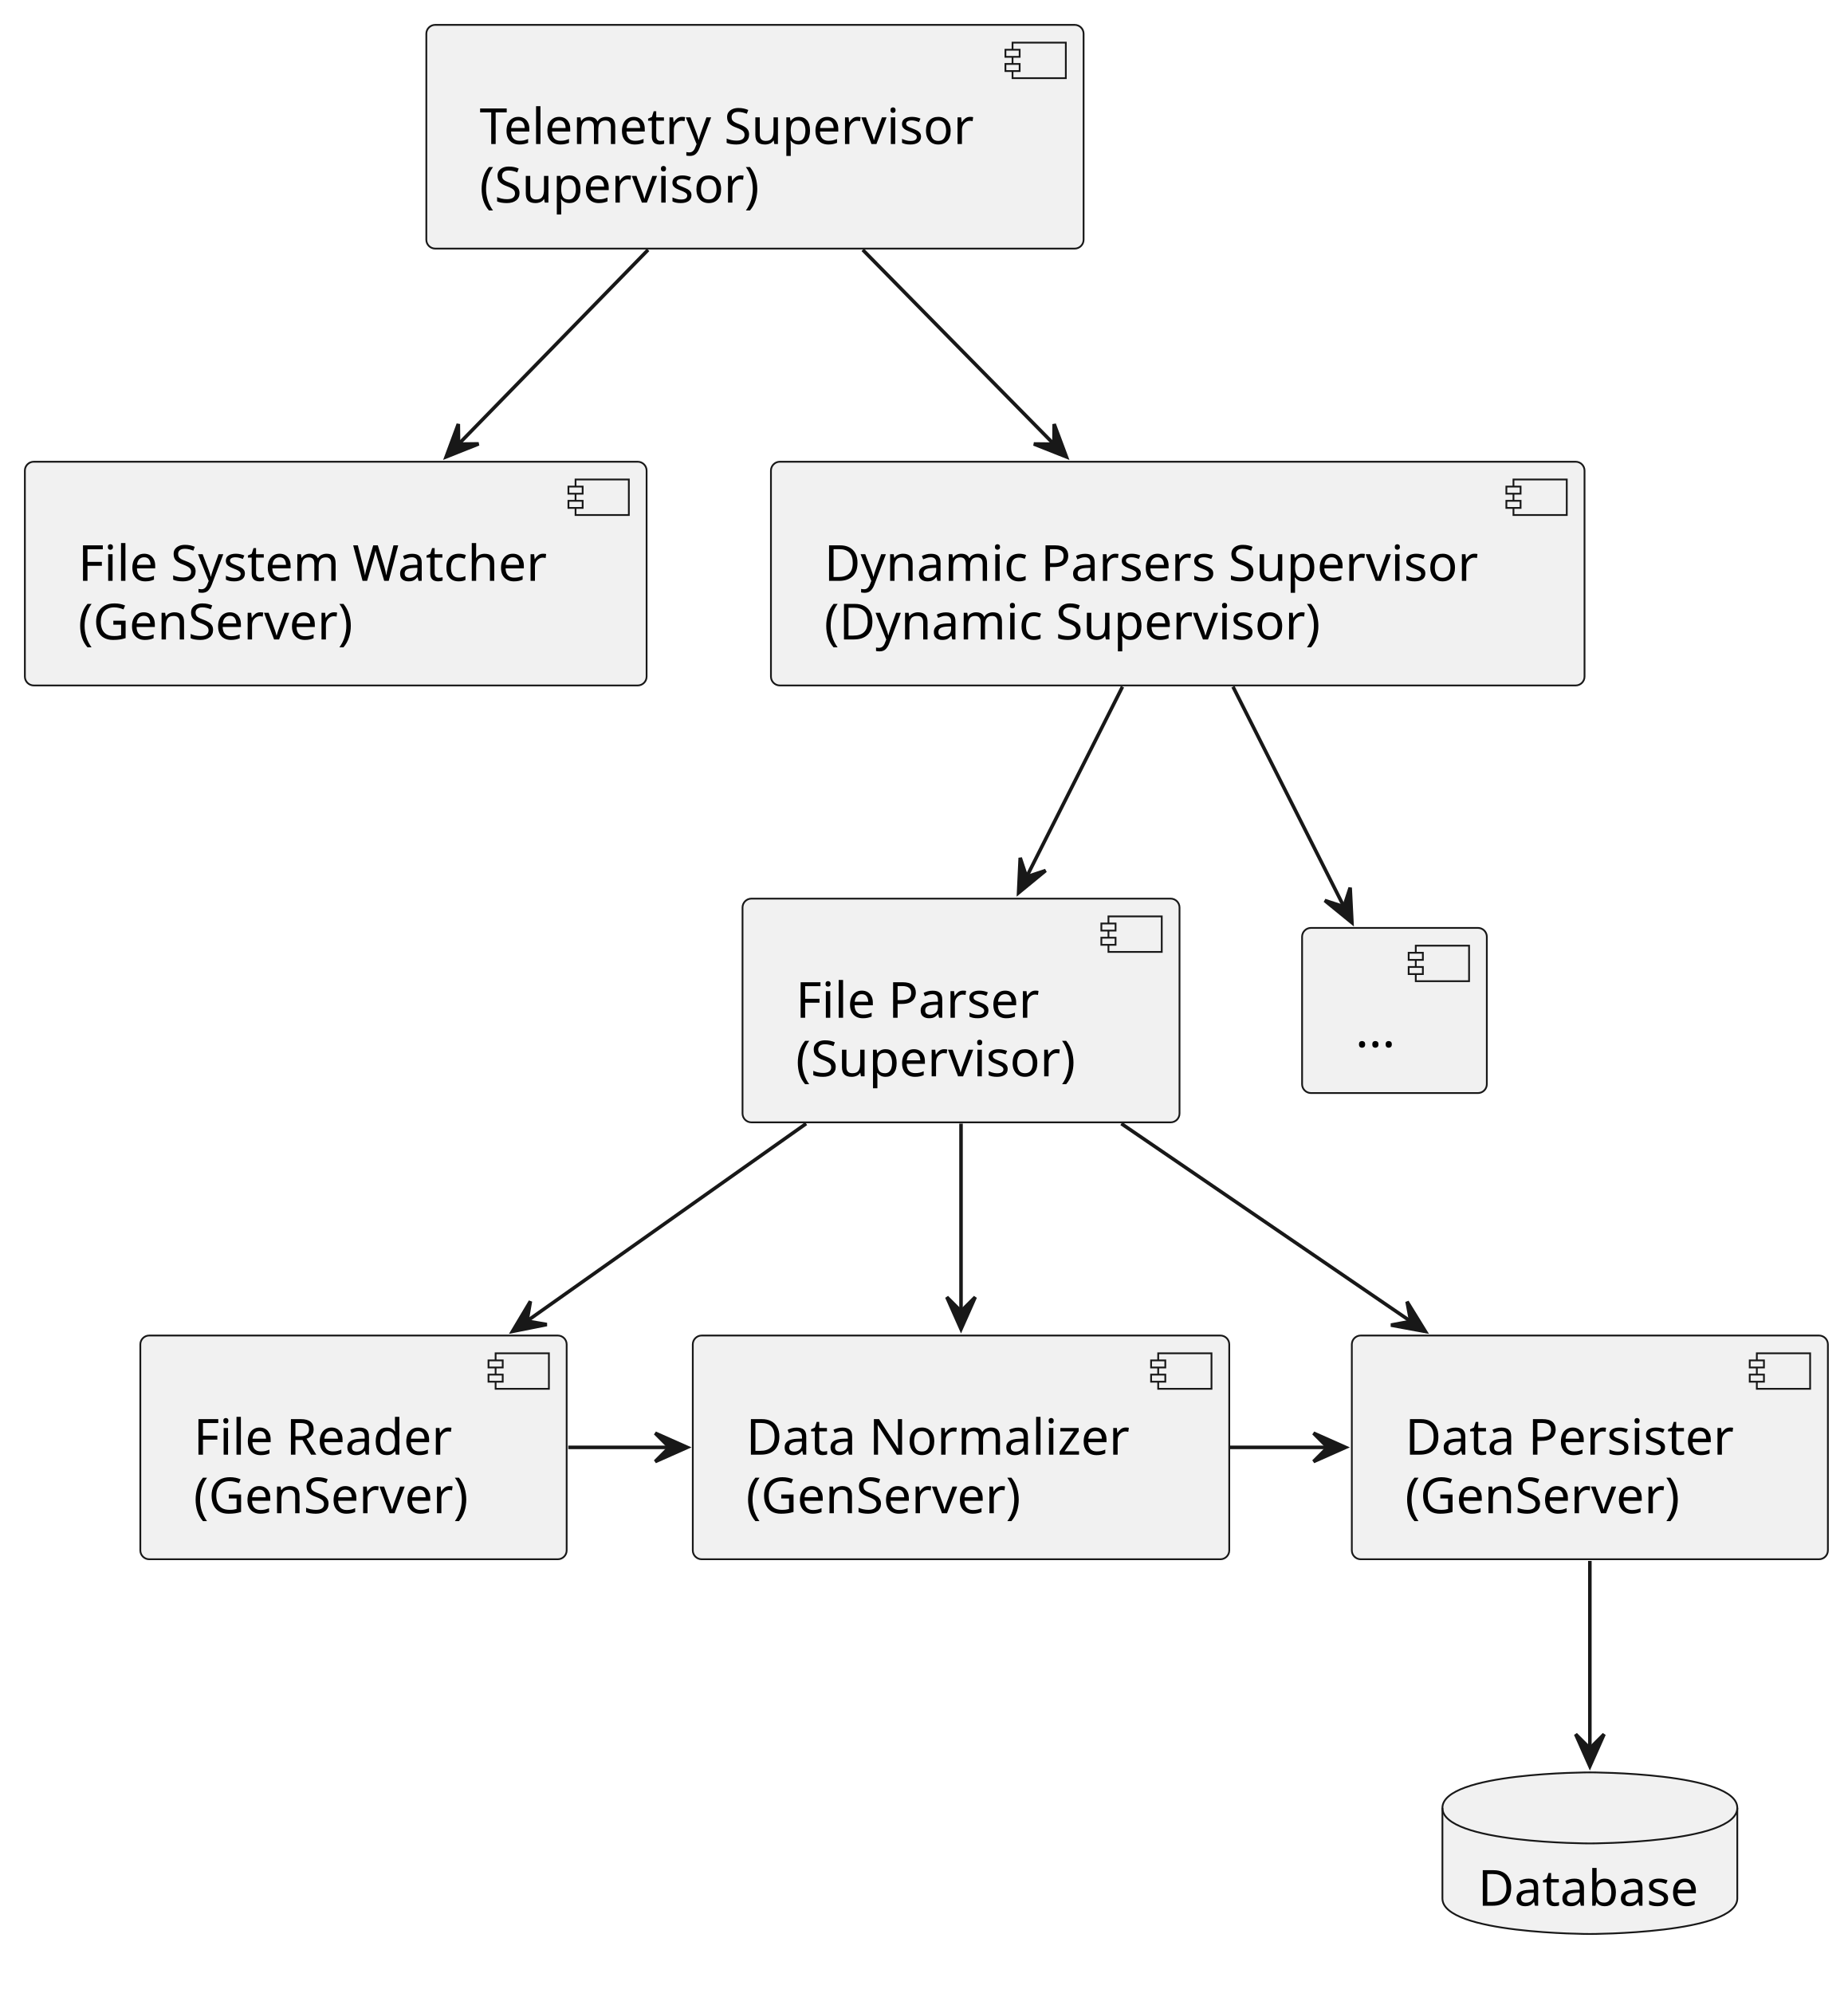
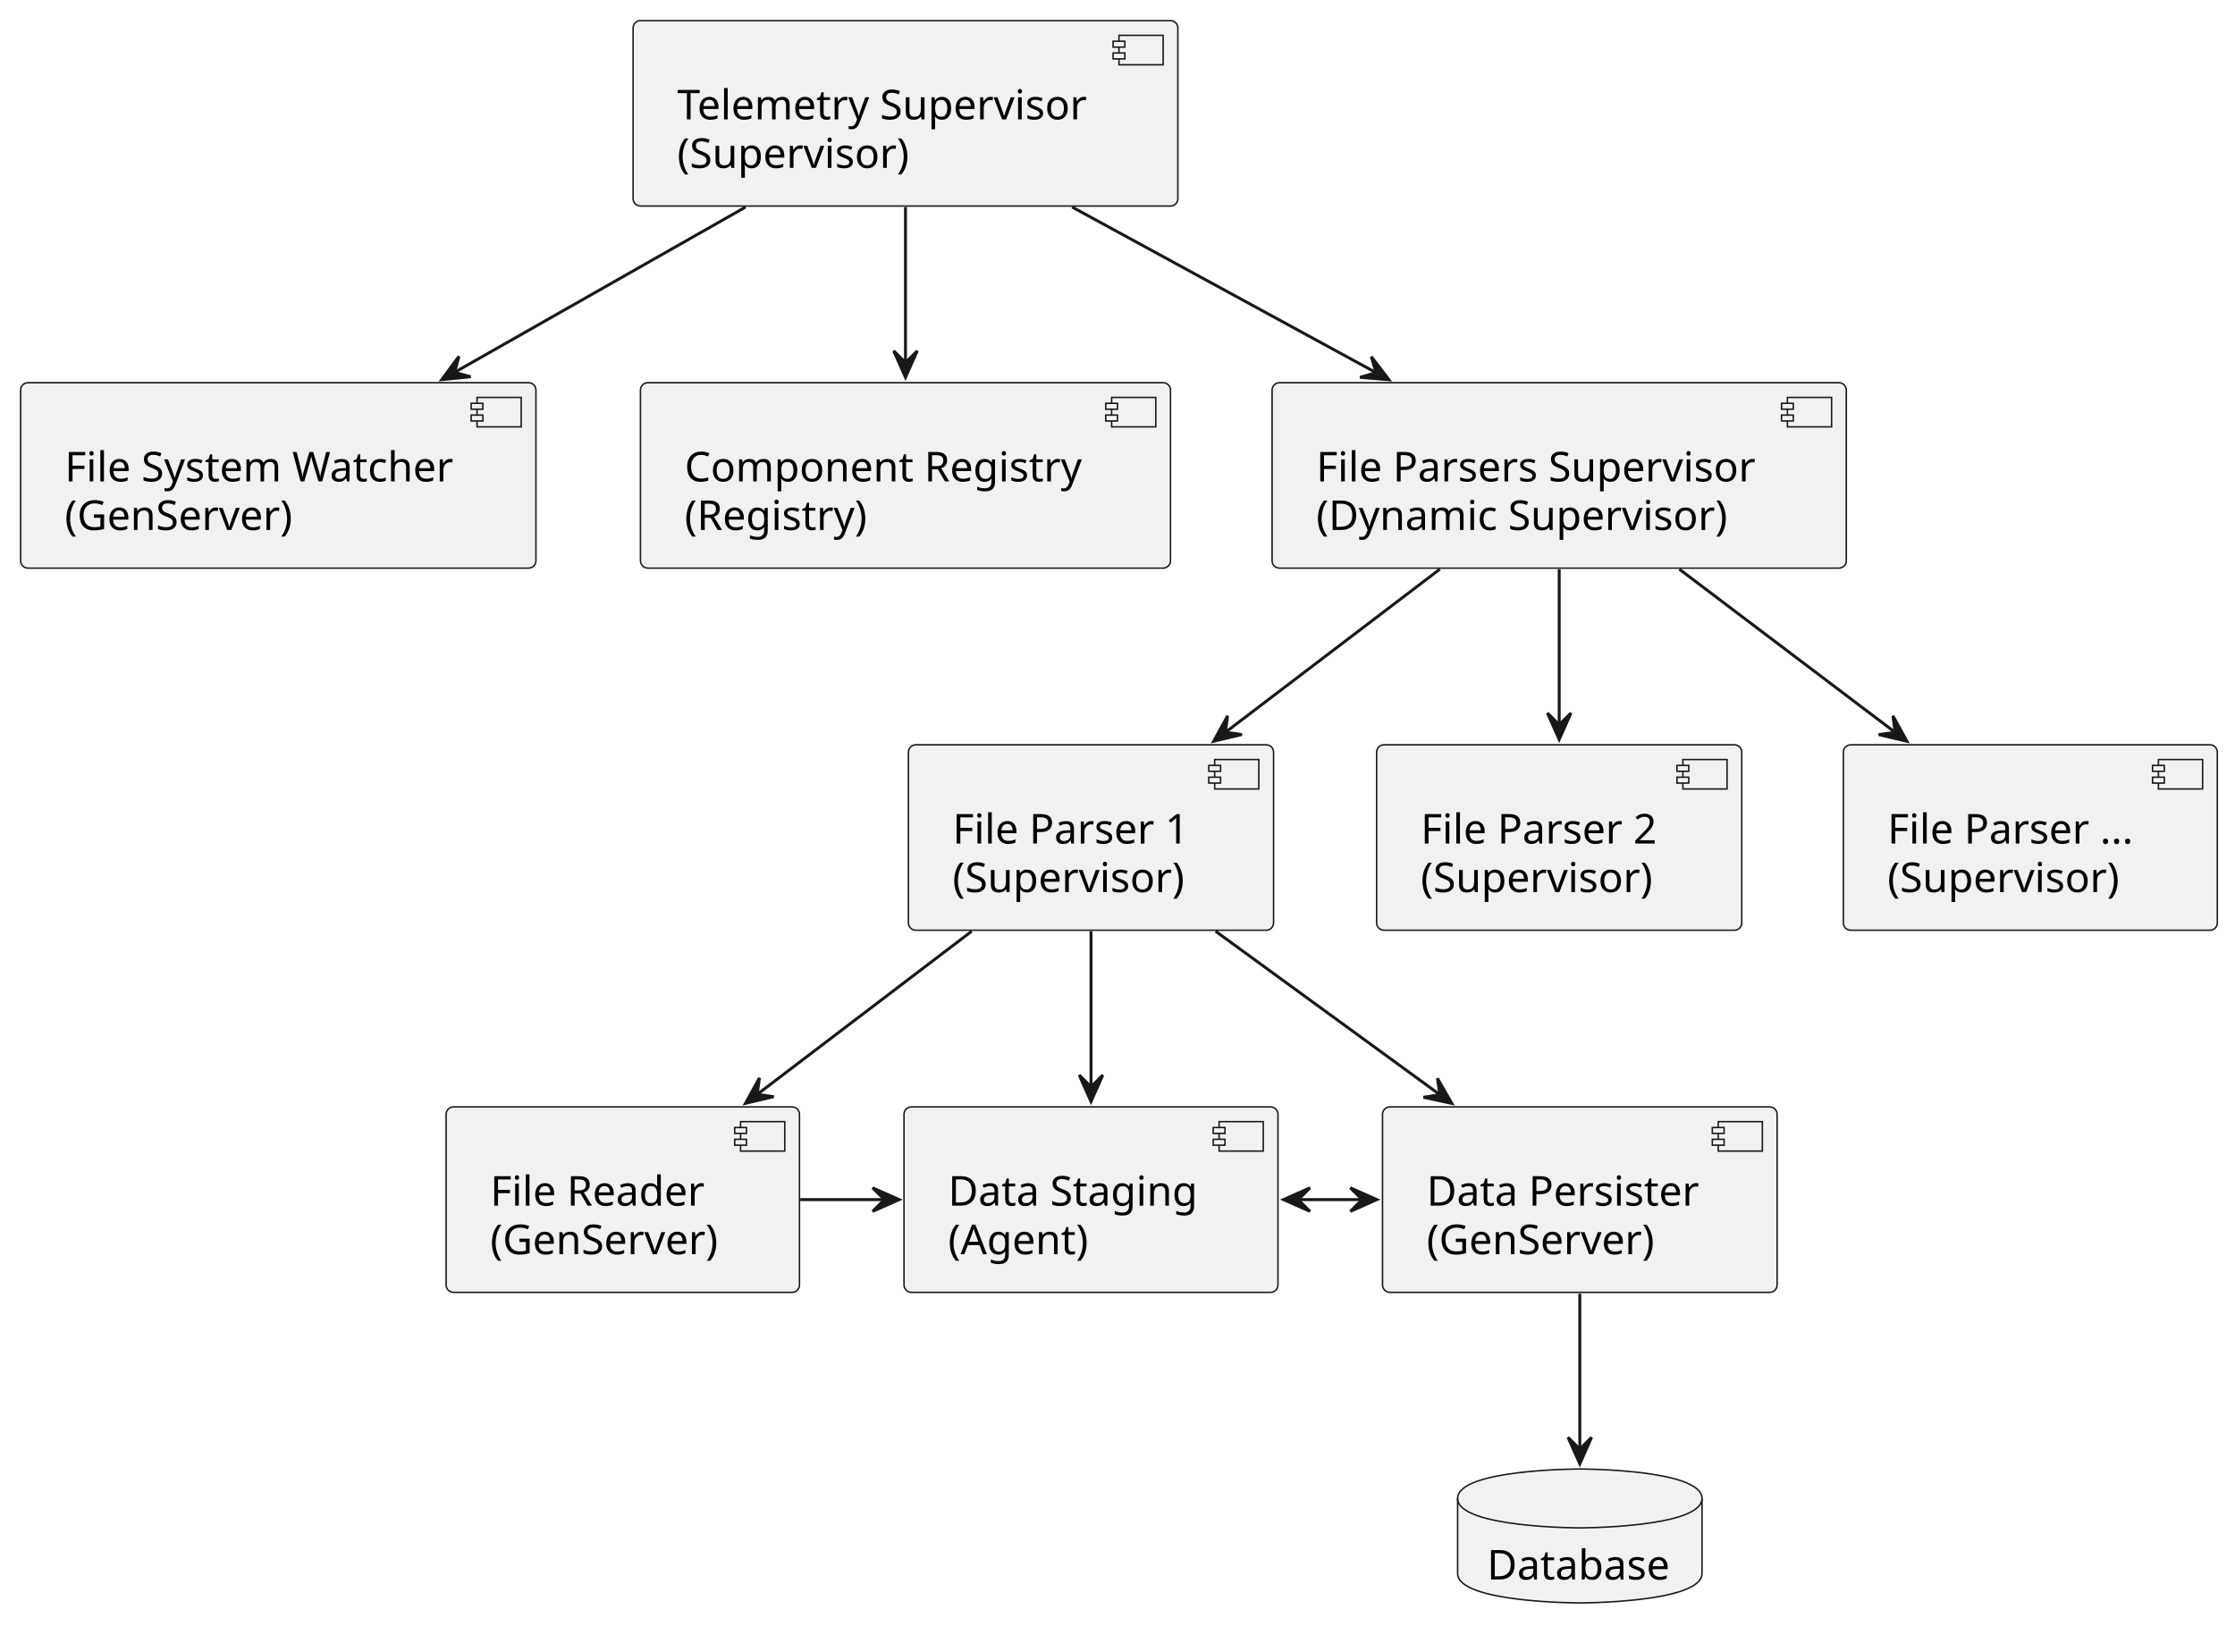
- <svg xmlns="http://www.w3.org/2000/svg" contentStyleType="text/css" height="561px" preserveAspectRatio="none" style="width:520px;height:561px;background:#FFFFFF;" version="1.1" viewBox="0 0 520 561" width="520px" zoomAndPan="magnify">
+ <svg xmlns="http://www.w3.org/2000/svg" contentStyleType="text/css" height="561px" preserveAspectRatio="none" style="width:759px;height:561px;background:#FFFFFF;" version="1.1" viewBox="0 0 759 561" width="759px" zoomAndPan="magnify">
  <defs />
  <g>
    <g id="elem_ts">
-       <rect fill="#F1F1F1" height="62.977" rx="2.5" ry="2.5" style="stroke:#181818;stroke-width:0.5;" width="185" x="120" y="7" />
-       <rect fill="#F1F1F1" height="10" style="stroke:#181818;stroke-width:0.5;" width="15" x="285" y="12" />
-       <rect fill="#F1F1F1" height="2" style="stroke:#181818;stroke-width:0.5;" width="4" x="283" y="14" />
-       <rect fill="#F1F1F1" height="2" style="stroke:#181818;stroke-width:0.5;" width="4" x="283" y="18" />
-       <text fill="#000000" font-family="sans-serif" font-size="14" lengthAdjust="spacing" textLength="145" x="135" y="40.535">Telemetry Supervisor</text>
-       <text fill="#000000" font-family="sans-serif" font-size="14" lengthAdjust="spacing" textLength="83" x="135" y="57.023">(Supervisor)</text>
+       <rect fill="#F1F1F1" height="62.977" rx="2.5" ry="2.5" style="stroke:#181818;stroke-width:0.5;" width="185" x="215" y="7" />
+       <rect fill="#F1F1F1" height="10" style="stroke:#181818;stroke-width:0.5;" width="15" x="380" y="12" />
+       <rect fill="#F1F1F1" height="2" style="stroke:#181818;stroke-width:0.5;" width="4" x="378" y="14" />
+       <rect fill="#F1F1F1" height="2" style="stroke:#181818;stroke-width:0.5;" width="4" x="378" y="18" />
+       <text fill="#000000" font-family="sans-serif" font-size="14" lengthAdjust="spacing" textLength="145" x="230" y="40.535">Telemetry Supervisor</text>
+       <text fill="#000000" font-family="sans-serif" font-size="14" lengthAdjust="spacing" textLength="83" x="230" y="57.023">(Supervisor)</text>
    </g>
    <g id="elem_fsw">
      <rect fill="#F1F1F1" height="62.977" rx="2.5" ry="2.5" style="stroke:#181818;stroke-width:0.5;" width="175" x="7" y="129.97" />
      <rect fill="#F1F1F1" height="10" style="stroke:#181818;stroke-width:0.5;" width="15" x="162" y="134.97" />
      <rect fill="#F1F1F1" height="2" style="stroke:#181818;stroke-width:0.5;" width="4" x="160" y="136.97" />
      <rect fill="#F1F1F1" height="2" style="stroke:#181818;stroke-width:0.5;" width="4" x="160" y="140.97" />
      <text fill="#000000" font-family="sans-serif" font-size="14" lengthAdjust="spacing" textLength="135" x="22" y="163.505">File System Watcher</text>
      <text fill="#000000" font-family="sans-serif" font-size="14" lengthAdjust="spacing" textLength="80" x="22" y="179.993">(GenServer)</text>
    </g>
+     <g id="elem_reg">
+       <rect fill="#F1F1F1" height="62.977" rx="2.5" ry="2.5" style="stroke:#181818;stroke-width:0.5;" width="180" x="217.5" y="129.97" />
+       <rect fill="#F1F1F1" height="10" style="stroke:#181818;stroke-width:0.5;" width="15" x="377.5" y="134.97" />
+       <rect fill="#F1F1F1" height="2" style="stroke:#181818;stroke-width:0.5;" width="4" x="375.5" y="136.97" />
+       <rect fill="#F1F1F1" height="2" style="stroke:#181818;stroke-width:0.5;" width="4" x="375.5" y="140.97" />
+       <text fill="#000000" font-family="sans-serif" font-size="14" lengthAdjust="spacing" textLength="140" x="232.5" y="163.505">Component Registry</text>
+       <text fill="#000000" font-family="sans-serif" font-size="14" lengthAdjust="spacing" textLength="65" x="232.5" y="179.993">(Registry)</text>
+     </g>
    <g id="elem_ds1">
-       <rect fill="#F1F1F1" height="62.977" rx="2.5" ry="2.5" style="stroke:#181818;stroke-width:0.5;" width="229" x="217" y="129.97" />
-       <rect fill="#F1F1F1" height="10" style="stroke:#181818;stroke-width:0.5;" width="15" x="426" y="134.97" />
-       <rect fill="#F1F1F1" height="2" style="stroke:#181818;stroke-width:0.5;" width="4" x="424" y="136.97" />
-       <rect fill="#F1F1F1" height="2" style="stroke:#181818;stroke-width:0.5;" width="4" x="424" y="140.97" />
-       <text fill="#000000" font-family="sans-serif" font-size="14" lengthAdjust="spacing" textLength="189" x="232" y="163.505">Dynamic Parsers Supervisor</text>
-       <text fill="#000000" font-family="sans-serif" font-size="14" lengthAdjust="spacing" textLength="145" x="232" y="179.993">(Dynamic Supervisor)</text>
+       <rect fill="#F1F1F1" height="62.977" rx="2.5" ry="2.5" style="stroke:#181818;stroke-width:0.5;" width="195" x="432" y="129.97" />
+       <rect fill="#F1F1F1" height="10" style="stroke:#181818;stroke-width:0.5;" width="15" x="607" y="134.97" />
+       <rect fill="#F1F1F1" height="2" style="stroke:#181818;stroke-width:0.5;" width="4" x="605" y="136.97" />
+       <rect fill="#F1F1F1" height="2" style="stroke:#181818;stroke-width:0.5;" width="4" x="605" y="140.97" />
+       <text fill="#000000" font-family="sans-serif" font-size="14" lengthAdjust="spacing" textLength="155" x="447" y="163.505">File Parsers Supervisor</text>
+       <text fill="#000000" font-family="sans-serif" font-size="14" lengthAdjust="spacing" textLength="145" x="447" y="179.993">(Dynamic Supervisor)</text>
    </g>
-     <g id="elem_fpsa">
-       <rect fill="#F1F1F1" height="62.977" rx="2.5" ry="2.5" style="stroke:#181818;stroke-width:0.5;" width="123" x="209" y="252.95" />
-       <rect fill="#F1F1F1" height="10" style="stroke:#181818;stroke-width:0.5;" width="15" x="312" y="257.95" />
-       <rect fill="#F1F1F1" height="2" style="stroke:#181818;stroke-width:0.5;" width="4" x="310" y="259.95" />
-       <rect fill="#F1F1F1" height="2" style="stroke:#181818;stroke-width:0.5;" width="4" x="310" y="263.95" />
-       <text fill="#000000" font-family="sans-serif" font-size="14" lengthAdjust="spacing" textLength="71" x="224" y="286.485">File Parser</text>
-       <text fill="#000000" font-family="sans-serif" font-size="14" lengthAdjust="spacing" textLength="83" x="224" y="302.973">(Supervisor)</text>
+     <g id="elem_fp1">
+       <rect fill="#F1F1F1" height="62.977" rx="2.5" ry="2.5" style="stroke:#181818;stroke-width:0.5;" width="124" x="308.5" y="252.95" />
+       <rect fill="#F1F1F1" height="10" style="stroke:#181818;stroke-width:0.5;" width="15" x="412.5" y="257.95" />
+       <rect fill="#F1F1F1" height="2" style="stroke:#181818;stroke-width:0.5;" width="4" x="410.5" y="259.95" />
+       <rect fill="#F1F1F1" height="2" style="stroke:#181818;stroke-width:0.5;" width="4" x="410.5" y="263.95" />
+       <text fill="#000000" font-family="sans-serif" font-size="14" lengthAdjust="spacing" textLength="84" x="323.5" y="286.485">File Parser 1</text>
+       <text fill="#000000" font-family="sans-serif" font-size="14" lengthAdjust="spacing" textLength="83" x="323.5" y="302.973">(Supervisor)</text>
    </g>
-     <g id="elem_fpsc">
-       <rect fill="#F1F1F1" height="46.488" rx="2.5" ry="2.5" style="stroke:#181818;stroke-width:0.5;" width="52" x="366.5" y="261.19" />
-       <rect fill="#F1F1F1" height="10" style="stroke:#181818;stroke-width:0.5;" width="15" x="398.5" y="266.19" />
-       <rect fill="#F1F1F1" height="2" style="stroke:#181818;stroke-width:0.5;" width="4" x="396.5" y="268.19" />
-       <rect fill="#F1F1F1" height="2" style="stroke:#181818;stroke-width:0.5;" width="4" x="396.5" y="272.19" />
-       <text fill="#000000" font-family="sans-serif" font-size="14" lengthAdjust="spacing" textLength="12" x="381.5" y="294.725">...</text>
+     <g id="elem_fp2">
+       <rect fill="#F1F1F1" height="62.977" rx="2.5" ry="2.5" style="stroke:#181818;stroke-width:0.5;" width="124" x="467.5" y="252.95" />
+       <rect fill="#F1F1F1" height="10" style="stroke:#181818;stroke-width:0.5;" width="15" x="571.5" y="257.95" />
+       <rect fill="#F1F1F1" height="2" style="stroke:#181818;stroke-width:0.5;" width="4" x="569.5" y="259.95" />
+       <rect fill="#F1F1F1" height="2" style="stroke:#181818;stroke-width:0.5;" width="4" x="569.5" y="263.95" />
+       <text fill="#000000" font-family="sans-serif" font-size="14" lengthAdjust="spacing" textLength="84" x="482.5" y="286.485">File Parser 2</text>
+       <text fill="#000000" font-family="sans-serif" font-size="14" lengthAdjust="spacing" textLength="83" x="482.5" y="302.973">(Supervisor)</text>
+     </g>
+     <g id="elem_fp3">
+       <rect fill="#F1F1F1" height="62.977" rx="2.5" ry="2.5" style="stroke:#181818;stroke-width:0.5;" width="127" x="626" y="252.95" />
+       <rect fill="#F1F1F1" height="10" style="stroke:#181818;stroke-width:0.5;" width="15" x="733" y="257.95" />
+       <rect fill="#F1F1F1" height="2" style="stroke:#181818;stroke-width:0.5;" width="4" x="731" y="259.95" />
+       <rect fill="#F1F1F1" height="2" style="stroke:#181818;stroke-width:0.5;" width="4" x="731" y="263.95" />
+       <text fill="#000000" font-family="sans-serif" font-size="14" lengthAdjust="spacing" textLength="87" x="641" y="286.485">File Parser ...</text>
+       <text fill="#000000" font-family="sans-serif" font-size="14" lengthAdjust="spacing" textLength="83" x="641" y="302.973">(Supervisor)</text>
    </g>
    <g id="elem_fr">
-       <rect fill="#F1F1F1" height="62.977" rx="2.5" ry="2.5" style="stroke:#181818;stroke-width:0.5;" width="120" x="39.5" y="375.93" />
-       <rect fill="#F1F1F1" height="10" style="stroke:#181818;stroke-width:0.5;" width="15" x="139.5" y="380.93" />
-       <rect fill="#F1F1F1" height="2" style="stroke:#181818;stroke-width:0.5;" width="4" x="137.5" y="382.93" />
-       <rect fill="#F1F1F1" height="2" style="stroke:#181818;stroke-width:0.5;" width="4" x="137.5" y="386.93" />
-       <text fill="#000000" font-family="sans-serif" font-size="14" lengthAdjust="spacing" textLength="76" x="54.5" y="409.465">File Reader</text>
-       <text fill="#000000" font-family="sans-serif" font-size="14" lengthAdjust="spacing" textLength="80" x="54.5" y="425.953">(GenServer)</text>
+       <rect fill="#F1F1F1" height="62.977" rx="2.5" ry="2.5" style="stroke:#181818;stroke-width:0.5;" width="120" x="151.5" y="375.93" />
+       <rect fill="#F1F1F1" height="10" style="stroke:#181818;stroke-width:0.5;" width="15" x="251.5" y="380.93" />
+       <rect fill="#F1F1F1" height="2" style="stroke:#181818;stroke-width:0.5;" width="4" x="249.5" y="382.93" />
+       <rect fill="#F1F1F1" height="2" style="stroke:#181818;stroke-width:0.5;" width="4" x="249.5" y="386.93" />
+       <text fill="#000000" font-family="sans-serif" font-size="14" lengthAdjust="spacing" textLength="76" x="166.5" y="409.465">File Reader</text>
+       <text fill="#000000" font-family="sans-serif" font-size="14" lengthAdjust="spacing" textLength="80" x="166.5" y="425.953">(GenServer)</text>
    </g>
-     <g id="elem_dn">
-       <rect fill="#F1F1F1" height="62.977" rx="2.5" ry="2.5" style="stroke:#181818;stroke-width:0.5;" width="151" x="195" y="375.93" />
-       <rect fill="#F1F1F1" height="10" style="stroke:#181818;stroke-width:0.5;" width="15" x="326" y="380.93" />
-       <rect fill="#F1F1F1" height="2" style="stroke:#181818;stroke-width:0.5;" width="4" x="324" y="382.93" />
-       <rect fill="#F1F1F1" height="2" style="stroke:#181818;stroke-width:0.5;" width="4" x="324" y="386.93" />
-       <text fill="#000000" font-family="sans-serif" font-size="14" lengthAdjust="spacing" textLength="111" x="210" y="409.465">Data Normalizer</text>
-       <text fill="#000000" font-family="sans-serif" font-size="14" lengthAdjust="spacing" textLength="80" x="210" y="425.953">(GenServer)</text>
+     <g id="elem_nd">
+       <rect fill="#F1F1F1" height="62.977" rx="2.5" ry="2.5" style="stroke:#181818;stroke-width:0.5;" width="127" x="307" y="375.93" />
+       <rect fill="#F1F1F1" height="10" style="stroke:#181818;stroke-width:0.5;" width="15" x="414" y="380.93" />
+       <rect fill="#F1F1F1" height="2" style="stroke:#181818;stroke-width:0.5;" width="4" x="412" y="382.93" />
+       <rect fill="#F1F1F1" height="2" style="stroke:#181818;stroke-width:0.5;" width="4" x="412" y="386.93" />
+       <text fill="#000000" font-family="sans-serif" font-size="14" lengthAdjust="spacing" textLength="87" x="322" y="409.465">Data Staging</text>
+       <text fill="#000000" font-family="sans-serif" font-size="14" lengthAdjust="spacing" textLength="51" x="322" y="425.953">(Agent)</text>
    </g>
    <g id="elem_dp">
-       <rect fill="#F1F1F1" height="62.977" rx="2.5" ry="2.5" style="stroke:#181818;stroke-width:0.5;" width="134" x="380.5" y="375.93" />
-       <rect fill="#F1F1F1" height="10" style="stroke:#181818;stroke-width:0.5;" width="15" x="494.5" y="380.93" />
-       <rect fill="#F1F1F1" height="2" style="stroke:#181818;stroke-width:0.5;" width="4" x="492.5" y="382.93" />
-       <rect fill="#F1F1F1" height="2" style="stroke:#181818;stroke-width:0.5;" width="4" x="492.5" y="386.93" />
-       <text fill="#000000" font-family="sans-serif" font-size="14" lengthAdjust="spacing" textLength="94" x="395.5" y="409.465">Data Persister</text>
-       <text fill="#000000" font-family="sans-serif" font-size="14" lengthAdjust="spacing" textLength="80" x="395.5" y="425.953">(GenServer)</text>
+       <rect fill="#F1F1F1" height="62.977" rx="2.5" ry="2.5" style="stroke:#181818;stroke-width:0.5;" width="134" x="469.5" y="375.93" />
+       <rect fill="#F1F1F1" height="10" style="stroke:#181818;stroke-width:0.5;" width="15" x="583.5" y="380.93" />
+       <rect fill="#F1F1F1" height="2" style="stroke:#181818;stroke-width:0.5;" width="4" x="581.5" y="382.93" />
+       <rect fill="#F1F1F1" height="2" style="stroke:#181818;stroke-width:0.5;" width="4" x="581.5" y="386.93" />
+       <text fill="#000000" font-family="sans-serif" font-size="14" lengthAdjust="spacing" textLength="94" x="484.5" y="409.465">Data Persister</text>
+       <text fill="#000000" font-family="sans-serif" font-size="14" lengthAdjust="spacing" textLength="80" x="484.5" y="425.953">(GenServer)</text>
    </g>
    <g id="elem_db">
-       <path d="M406,508.9 C406,498.9 447.5,498.9 447.5,498.9 C447.5,498.9 489,498.9 489,508.9 L489,534.388 C489,544.388 447.5,544.388 447.5,544.388 C447.5,544.388 406,544.388 406,534.388 L406,508.9 " fill="#F1F1F1" style="stroke:#181818;stroke-width:0.5;" />
-       <path d="M406,508.9 C406,518.9 447.5,518.9 447.5,518.9 C447.5,518.9 489,518.9 489,508.9 " fill="none" style="stroke:#181818;stroke-width:0.5;" />
-       <text fill="#000000" font-family="sans-serif" font-size="14" lengthAdjust="spacing" textLength="63" x="416" y="536.435">Database</text>
+       <path d="M495,508.9 C495,498.9 536.5,498.9 536.5,498.9 C536.5,498.9 578,498.9 578,508.9 L578,534.388 C578,544.388 536.5,544.388 536.5,544.388 C536.5,544.388 495,544.388 495,534.388 L495,508.9 " fill="#F1F1F1" style="stroke:#181818;stroke-width:0.5;" />
+       <path d="M495,508.9 C495,518.9 536.5,518.9 536.5,518.9 C536.5,518.9 578,518.9 578,508.9 " fill="none" style="stroke:#181818;stroke-width:0.5;" />
+       <text fill="#000000" font-family="sans-serif" font-size="14" lengthAdjust="spacing" textLength="63" x="505" y="536.435">Database</text>
+     </g>
+     <g id="link_ts_reg">
+       <path d="M307.5,70.32 C307.5,86.53 307.5,106.52 307.5,123.55 " fill="none" id="ts-to-reg" style="stroke:#181818;stroke-width:1.0;" />
+       <polygon fill="#181818" points="307.5,128.16,311.5,119.16,307.5,123.16,303.5,119.16,307.5,128.16" style="stroke:#181818;stroke-width:1.0;" />
    </g>
    <g id="link_ts_fsw">
-       <path d="M182.42,70.32 C166.05,87.1 145.74,107.93 128.77,125.33 " fill="none" id="ts-to-fsw" style="stroke:#181818;stroke-width:1.0;" />
-       <polygon fill="#181818" points="125.58,128.59,134.729,124.944,129.072,125.012,129.004,119.356,125.58,128.59" style="stroke:#181818;stroke-width:1.0;" />
+       <path d="M253.2,70.32 C222.91,87.53 185.13,108.99 154.03,126.65 " fill="none" id="ts-to-fsw" style="stroke:#181818;stroke-width:1.0;" />
+       <polygon fill="#181818" points="150.02,128.93,159.821,127.955,154.366,126.457,155.864,121.002,150.02,128.93" style="stroke:#181818;stroke-width:1.0;" />
    </g>
    <g id="link_ts_ds1">
-       <path d="M242.84,70.32 C259.34,87.1 279.82,107.93 296.94,125.33 " fill="none" id="ts-to-ds1" style="stroke:#181818;stroke-width:1.0;" />
-       <polygon fill="#181818" points="300.16,128.6,296.717,119.372,296.66,125.029,291.004,124.972,300.16,128.6" style="stroke:#181818;stroke-width:1.0;" />
+       <path d="M364.09,70.32 C395.67,87.53 435.04,108.99 467.46,126.65 " fill="none" id="ts-to-ds1" style="stroke:#181818;stroke-width:1.0;" />
+       <polygon fill="#181818" points="471.68,128.95,465.694,121.129,467.291,126.556,461.863,128.152,471.68,128.95" style="stroke:#181818;stroke-width:1.0;" />
    </g>
-     <g id="link_ds1_fpsa">
-       <path d="M315.95,193.3 C307.7,209.65 297.52,229.85 288.89,246.97 " fill="none" id="ds1-to-fpsa" style="stroke:#181818;stroke-width:1.0;" />
-       <polygon fill="#181818" points="286.7,251.3,294.311,245.049,288.942,246.831,287.16,241.462,286.7,251.3" style="stroke:#181818;stroke-width:1.0;" />
+     <g id="link_ds1_fp1">
+       <path d="M488.97,193.3 C466.73,210.22 439.08,231.26 416.09,248.75 " fill="none" id="ds1-to-fp1" style="stroke:#181818;stroke-width:1.0;" />
+       <polygon fill="#181818" points="412.16,251.74,421.742,249.463,416.136,248.708,416.891,243.102,412.16,251.74" style="stroke:#181818;stroke-width:1.0;" />
    </g>
-     <g id="link_ds1_fpsc">
-       <path d="M347.05,193.3 C356.71,212.46 369.03,236.89 378.41,255.48 " fill="none" id="ds1-to-fpsc" style="stroke:#181818;stroke-width:1.0;" />
-       <polygon fill="#181818" points="380.53,259.7,380.033,249.864,378.271,255.239,372.895,253.478,380.53,259.7" style="stroke:#181818;stroke-width:1.0;" />
+     <g id="link_ds1_fp2">
+       <path d="M529.5,193.3 C529.5,209.51 529.5,229.5 529.5,246.53 " fill="none" id="ds1-to-fp2" style="stroke:#181818;stroke-width:1.0;" />
+       <polygon fill="#181818" points="529.5,251.14,533.5,242.14,529.5,246.14,525.5,242.14,529.5,251.14" style="stroke:#181818;stroke-width:1.0;" />
    </g>
-     <g id="link_fpsa_fr">
-       <path d="M226.91,316.28 C202.89,333.27 173.01,354.41 148.22,371.94 " fill="none" id="fpsa-to-fr" style="stroke:#181818;stroke-width:1.0;" />
-       <polygon fill="#181818" points="144.25,374.76,153.909,372.835,148.334,371.875,149.294,366.301,144.25,374.76" style="stroke:#181818;stroke-width:1.0;" />
+     <g id="link_ds1_fp3">
+       <path d="M570.29,193.3 C592.67,210.22 620.49,231.26 643.62,248.75 " fill="none" id="ds1-to-fp3" style="stroke:#181818;stroke-width:1.0;" />
+       <polygon fill="#181818" points="647.58,251.74,642.834,243.11,643.599,248.715,637.994,249.48,647.58,251.74" style="stroke:#181818;stroke-width:1.0;" />
    </g>
-     <g id="link_fpsa_dn">
-       <path d="M270.5,316.28 C270.5,332.49 270.5,352.47 270.5,369.5 " fill="none" id="fpsa-to-dn" style="stroke:#181818;stroke-width:1.0;" />
-       <polygon fill="#181818" points="270.5,374.12,274.5,365.12,270.5,369.12,266.5,365.12,270.5,374.12" style="stroke:#181818;stroke-width:1.0;" />
+     <g id="link_fp1_fr">
+       <path d="M329.97,316.28 C307.73,333.2 280.08,354.23 257.09,371.72 " fill="none" id="fp1-to-fr" style="stroke:#181818;stroke-width:1.0;" />
+       <polygon fill="#181818" points="253.16,374.71,262.746,372.45,257.141,371.685,257.906,366.08,253.16,374.71" style="stroke:#181818;stroke-width:1.0;" />
    </g>
-     <g id="link_fpsa_dp">
-       <path d="M315.62,316.28 C340.59,333.34 371.67,354.59 397.39,372.16 " fill="none" id="fpsa-to-dp" style="stroke:#181818;stroke-width:1.0;" />
-       <polygon fill="#181818" points="401.21,374.78,396.046,366.393,397.085,371.954,391.525,372.993,401.21,374.78" style="stroke:#181818;stroke-width:1.0;" />
+     <g id="link_fp1_nd">
+       <path d="M370.5,316.28 C370.5,332.49 370.5,352.47 370.5,369.5 " fill="none" id="fp1-to-nd" style="stroke:#181818;stroke-width:1.0;" />
+       <polygon fill="#181818" points="370.5,374.12,374.5,365.12,370.5,369.12,366.5,365.12,370.5,374.12" style="stroke:#181818;stroke-width:1.0;" />
    </g>
-     <g id="link_fr_dn">
-       <path d="M159.95,407.41 C169.52,407.41 179.08,407.41 188.64,407.41 " fill="none" id="fr-to-dn" style="stroke:#181818;stroke-width:1.0;" />
-       <polygon fill="#181818" points="193.42,407.41,184.42,403.41,188.42,407.41,184.42,411.41,193.42,407.41" style="stroke:#181818;stroke-width:1.0;" />
+     <g id="link_fp1_dp">
+       <path d="M412.82,316.28 C436.13,333.27 465.14,354.41 489.2,371.94 " fill="none" id="fp1-to-dp" style="stroke:#181818;stroke-width:1.0;" />
+       <polygon fill="#181818" points="493.04,374.74,488.137,366.198,489.004,371.788,483.414,372.655,493.04,374.74" style="stroke:#181818;stroke-width:1.0;" />
    </g>
-     <g id="link_dn_dp">
-       <path d="M346.21,407.41 C355.42,407.41 364.64,407.41 373.86,407.41 " fill="none" id="dn-to-dp" style="stroke:#181818;stroke-width:1.0;" />
-       <polygon fill="#181818" points="378.72,407.41,369.72,403.41,373.72,407.41,369.72,411.41,378.72,407.41" style="stroke:#181818;stroke-width:1.0;" />
+     <g id="link_fr_nd">
+       <path d="M271.75,407.41 C281.34,407.41 290.94,407.41 300.54,407.41 " fill="none" id="fr-to-nd" style="stroke:#181818;stroke-width:1.0;" />
+       <polygon fill="#181818" points="305.34,407.41,296.34,403.41,300.34,407.41,296.34,411.41,305.34,407.41" style="stroke:#181818;stroke-width:1.0;" />
+     </g>
+     <g id="link_nd_dp">
+       <path d="M440.88,407.41 C448.22,407.41 455.57,407.41 462.91,407.41 " fill="none" id="nd-dp" style="stroke:#181818;stroke-width:1.0;" />
+       <polygon fill="#181818" points="467.57,407.41,458.57,403.41,462.57,407.41,458.57,411.41,467.57,407.41" style="stroke:#181818;stroke-width:1.0;" />
+       <polygon fill="#181818" points="435.88,407.41,444.88,411.41,440.88,407.41,444.88,403.41,435.88,407.41" style="stroke:#181818;stroke-width:1.0;" />
    </g>
    <g id="link_dp_db">
-       <path d="M447.5,439.38 C447.5,455.99 447.5,476.31 447.5,492.47 " fill="none" id="dp-to-db" style="stroke:#181818;stroke-width:1.0;" />
-       <polygon fill="#181818" points="447.5,497.16,451.5,488.16,447.5,492.16,443.5,488.16,447.5,497.16" style="stroke:#181818;stroke-width:1.0;" />
+       <path d="M536.5,439.38 C536.5,455.99 536.5,476.31 536.5,492.47 " fill="none" id="dp-to-db" style="stroke:#181818;stroke-width:1.0;" />
+       <polygon fill="#181818" points="536.5,497.16,540.5,488.16,536.5,492.16,532.5,488.16,536.5,497.16" style="stroke:#181818;stroke-width:1.0;" />
    </g>
  </g>
</svg>
